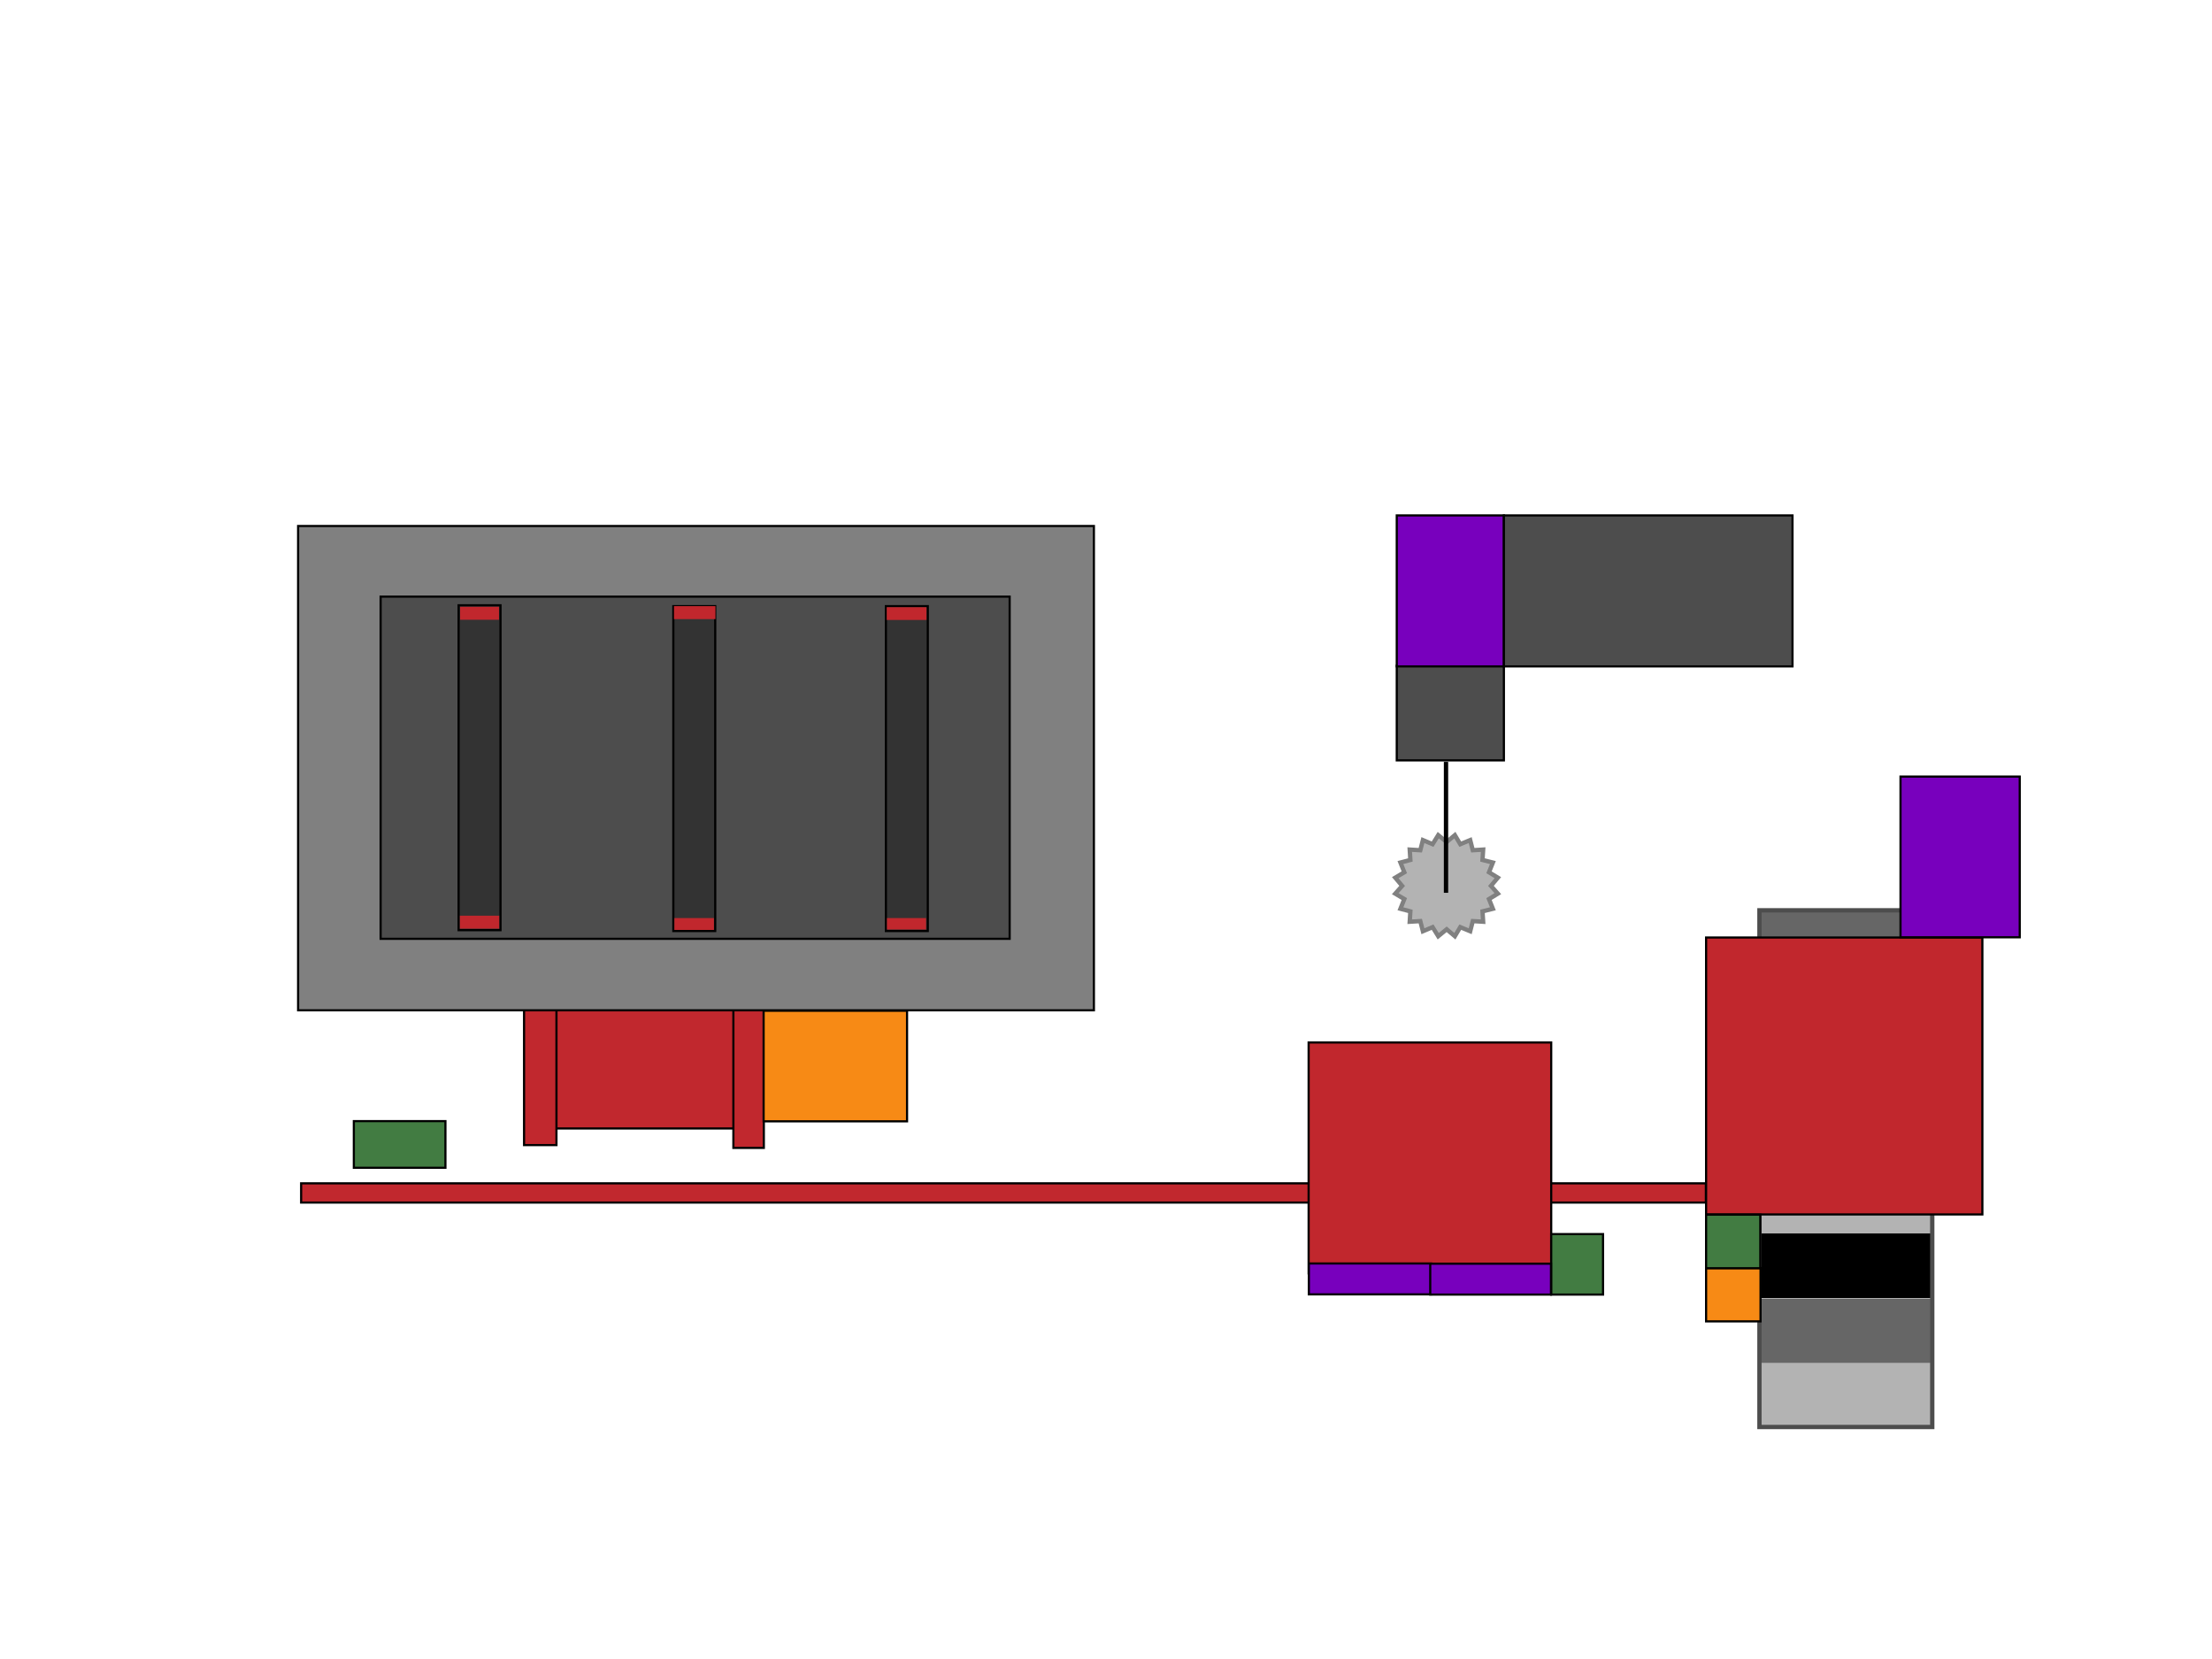
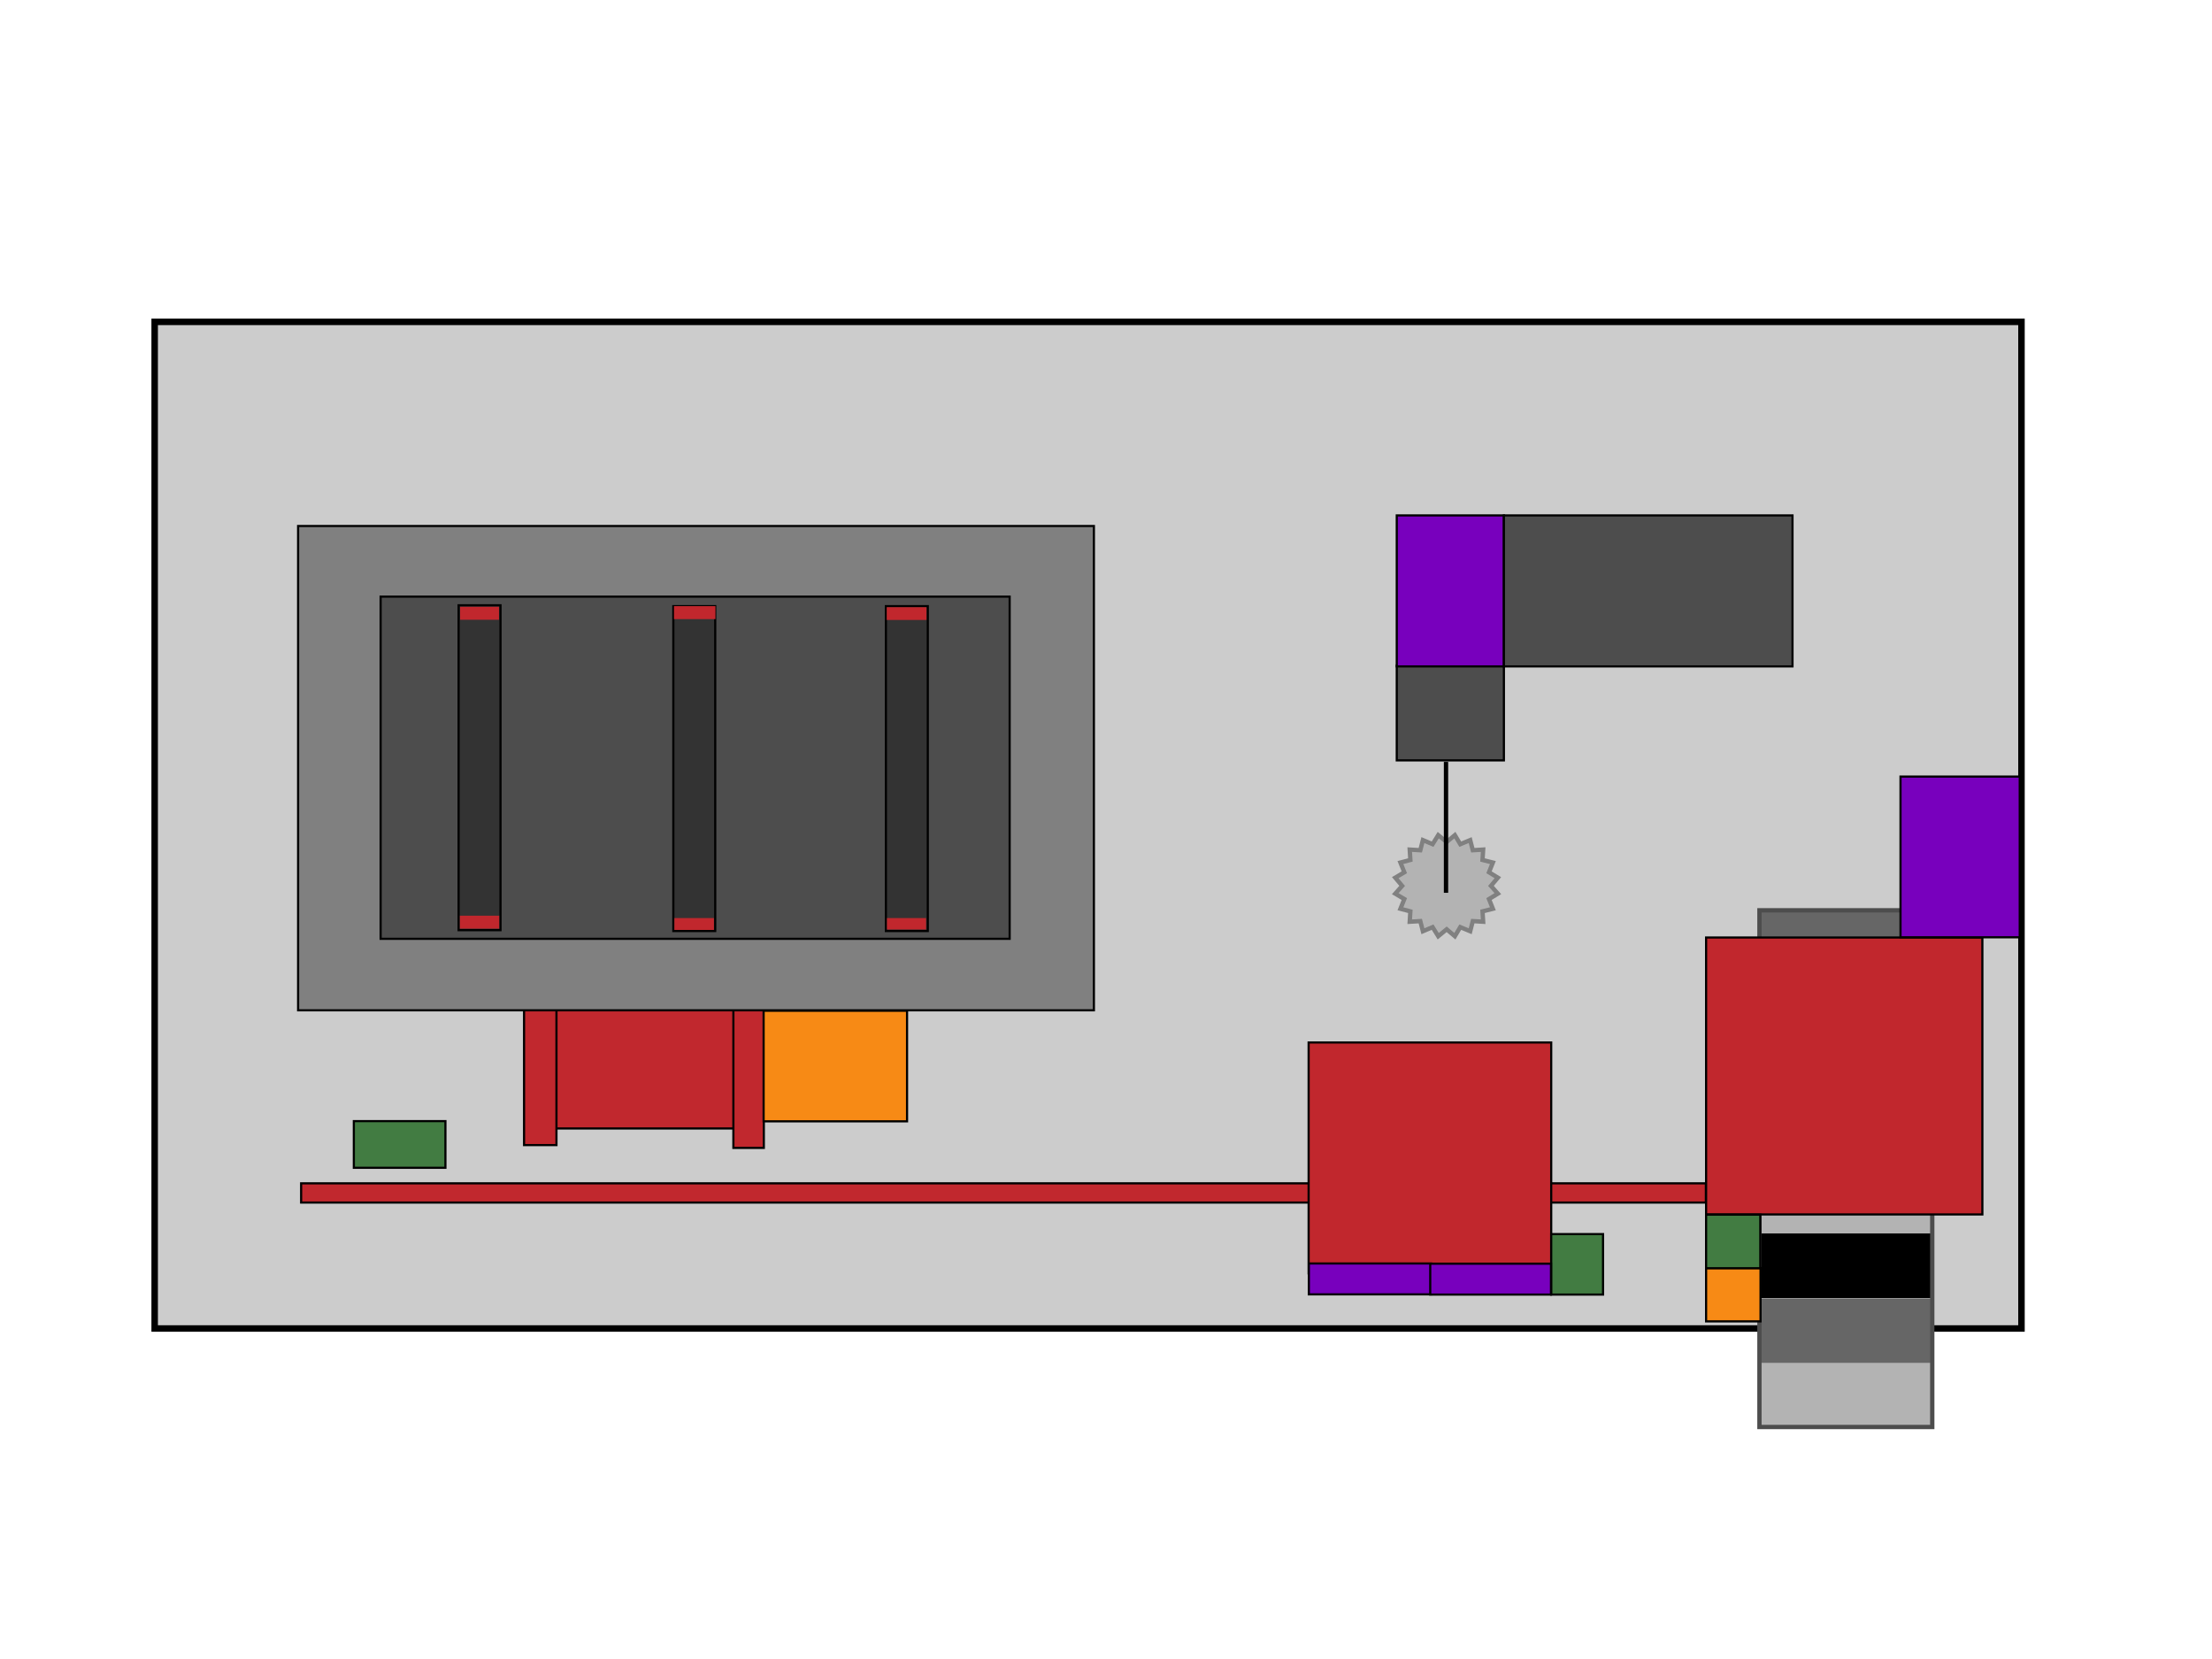
<svg xmlns="http://www.w3.org/2000/svg" version="1.1" id="Obenansicht" x="0px" y="0px" viewBox="0 0 1024 768" style="enable-background:new 0 0 1024 768;" xml:space="preserve">
  <style type="text/css">
- 	.st0{display:none;fill:#CCCCCC;stroke:#000000;stroke-width:3;stroke-miterlimit:10;}
- 	.st1{fill:#B3B3B3;stroke:#808080;stroke-width:2;stroke-miterlimit:10;}
- 	.st2{fill:#4D4D4D;stroke:#000000;stroke-miterlimit:10;}
- 	.st3{fill:#C1282E;stroke:#000000;stroke-miterlimit:10;}
- 	.st4{fill:#808080;stroke:#000000;stroke-miterlimit:10;}
- 	.st5{fill:#333333;stroke:#000000;stroke-miterlimit:10;}
- 	.st6{fill:#C1272D;stroke:#000000;stroke-miterlimit:10;}
- 	.st7{stroke:#000000;stroke-width:2;stroke-miterlimit:10;}
- 	.st8{fill:#B3B3B3;}
- 	.st9{fill:#666666;}
- 	.st10{fill:none;stroke:#4D4D4D;stroke-width:2;stroke-miterlimit:10;}
- 	.st11{fill:#7800BD;stroke:#000000;stroke-miterlimit:10;}
- 	.st12{fill:#F78A15;stroke:#000000;stroke-miterlimit:10;}
- 	.st13{fill:#427C42;stroke:#000000;stroke-miterlimit:10;}
- 	.st14{fill:#C1272D;}
+ 	.brennofen_st0{fill:#CCCCCC;stroke:#000000;stroke-width:3;stroke-miterlimit:10;}
+ 	.brennofen_st1{fill:#B3B3B3;stroke:#808080;stroke-width:2;stroke-miterlimit:10;}
+ 	.brennofen_st2{fill:#4D4D4D;stroke:#000000;stroke-miterlimit:10;}
+ 	.brennofen_st3{fill:#C1282E;stroke:#000000;stroke-miterlimit:10;}
+ 	.brennofen_st4{fill:#808080;stroke:#000000;stroke-miterlimit:10;}
+ 	.brennofen_st5{fill:#333333;stroke:#000000;stroke-miterlimit:10;}
+ 	.brennofen_st6{fill:#C1272D;stroke:#000000;stroke-miterlimit:10;}
+ 	.brennofen_st7{stroke:#000000;stroke-width:2;stroke-miterlimit:10;}
+ 	.brennofen_st8{fill:#B3B3B3;}
+ 	.brennofen_st9{fill:#666666;}
+ 	.brennofen_st10{fill:none;stroke:#4D4D4D;stroke-width:2;stroke-miterlimit:10;}
+ 	.brennofen_st11{fill:#7800BD;stroke:#000000;stroke-miterlimit:10;}
+ 	.brennofen_st12{fill:#F78A15;stroke:#000000;stroke-miterlimit:10;}
+ 	.brennofen_st13{fill:#427C42;stroke:#000000;stroke-miterlimit:10;}
+ 	.brennofen_st14{fill:#C1272D;}
</style>
-   <rect x="71.6" y="149" class="st0" width="864.2" height="466" />
-   <polygon class="st1" points="669.7,389.8 673.5,386.6 676,390.8 680.6,388.9 681.8,393.6 686.6,393.3 686.3,398.1 691.1,399.3   689.3,403.8 693.4,406.3 690.2,410.1 693.4,413.7 689.3,416.2 691.1,420.7 686.3,421.9 686.6,426.7 681.8,426.4 680.6,431.1   676,429.2 673.5,433.4 669.7,430.2 665.8,433.4 663.2,429.2 658.7,431.1 657.5,426.4 652.6,426.7 652.9,421.9 648.3,420.7   650.1,416.2 645.9,413.7 649.1,410.1 645.9,406.3 650.1,403.8 648.3,399.3 652.9,398.1 652.6,393.3 657.5,393.6 658.7,388.9   663.2,390.8 665.8,386.6 " />
-   <rect x="646.6" y="308.2" class="st2" width="49.6" height="43.8" />
-   <rect x="139.4" y="547.8" class="st3" width="650.3" height="8.9" />
-   <rect x="251.9" y="467.6" class="st3" width="95.4" height="54.8" />
-   <rect x="242.6" y="467" class="st3" width="15" height="63.1" />
-   <rect x="339.5" y="467.2" class="st3" width="14.1" height="64.2" />
-   <rect x="138" y="243.5" class="st4" width="368.4" height="224.2" />
-   <rect x="176.2" y="276.2" class="st2" width="291.2" height="158.4" />
-   <rect x="212.3" y="280.2" class="st5" width="19.4" height="150.4" />
-   <rect x="605.8" y="482.6" class="st6" width="112.3" height="106.9" />
-   <line class="st7" x1="669.4" y1="413.3" x2="669.4" y2="352.7" />
-   <rect x="814.9" y="451.4" class="st8" width="80" height="29.9" />
-   <rect x="814.9" y="421.5" class="st9" width="80" height="29.9" />
+   <rect x="71.6" y="149" class="brennofen_st0" width="864.2" height="466" />
+   <polygon class="brennofen_st1" points="669.7,389.8 673.5,386.6 676,390.8 680.6,388.9 681.8,393.6 686.6,393.3 686.3,398.1 691.1,399.3   689.3,403.8 693.4,406.3 690.2,410.1 693.4,413.7 689.3,416.2 691.1,420.7 686.3,421.9 686.6,426.7 681.8,426.4 680.6,431.1   676,429.2 673.5,433.4 669.7,430.2 665.8,433.4 663.2,429.2 658.7,431.1 657.5,426.4 652.6,426.7 652.9,421.9 648.3,420.7   650.1,416.2 645.9,413.7 649.1,410.1 645.9,406.3 650.1,403.8 648.3,399.3 652.9,398.1 652.6,393.3 657.5,393.6 658.7,388.9   663.2,390.8 665.8,386.6 " />
+   <rect x="646.6" y="308.2" class="brennofen_st2" width="49.6" height="43.8" />
+   <rect x="139.4" y="547.8" class="brennofen_st3" width="650.3" height="8.9" />
+   <rect x="251.9" y="467.6" class="brennofen_st3" width="95.4" height="54.8" />
+   <rect x="242.6" y="467" class="brennofen_st3" width="15" height="63.1" />
+   <rect x="339.5" y="467.2" class="brennofen_st3" width="14.1" height="64.2" />
+   <rect x="138" y="243.5" class="brennofen_st4" width="368.4" height="224.2" />
+   <rect x="176.2" y="276.2" class="brennofen_st2" width="291.2" height="158.4" />
+   <rect x="212.3" y="280.2" class="brennofen_st5" width="19.4" height="150.4" />
+   <rect x="605.8" y="482.6" class="brennofen_st6" width="112.3" height="106.9" />
+   <line class="brennofen_st7" x1="669.4" y1="413.3" x2="669.4" y2="352.7" />
+   <rect x="814.9" y="451.4" class="brennofen_st8" width="80" height="29.9" />
+   <rect x="814.9" y="421.5" class="brennofen_st9" width="80" height="29.9" />
  <rect x="814.9" y="481.4" width="80" height="29.9" />
-   <rect x="814.9" y="541.7" class="st8" width="80" height="29.9" />
-   <rect x="814.9" y="511.5" class="st9" width="80" height="29.9" />
+   <rect x="814.9" y="541.7" class="brennofen_st8" width="80" height="29.9" />
+   <rect x="814.9" y="511.5" class="brennofen_st9" width="80" height="29.9" />
  <rect x="814.9" y="571" width="80" height="29.9" />
-   <rect x="814.9" y="631" class="st8" width="80" height="29.9" />
-   <rect x="814.9" y="601.1" class="st9" width="80" height="29.9" />
-   <rect x="814.5" y="421.4" class="st10" width="80" height="239.2" />
-   <rect x="789.8" y="434" class="st6" width="127.9" height="128.2" />
-   <rect x="879.8" y="359.5" class="st11" width="55.2" height="74.4" />
-   <rect x="789.8" y="587" class="st12" width="25.2" height="24.7" />
-   <rect x="163.8" y="519" class="st13" width="42.4" height="21.6" />
-   <rect x="353.5" y="467.9" class="st12" width="66.4" height="51.2" />
-   <rect x="410.1" y="280.6" class="st5" width="19.4" height="150.4" />
-   <rect x="311.7" y="280.6" class="st5" width="19.4" height="150.4" />
-   <rect x="213" y="280.9" class="st14" width="18" height="6" />
-   <rect x="410.6" y="425" class="st14" width="18.1" height="5.3" />
-   <rect x="410.5" y="281.1" class="st14" width="18.4" height="5.9" />
-   <rect x="312.2" y="425" class="st14" width="18.3" height="5.5" />
-   <rect x="312" y="280.6" class="st14" width="19.2" height="6" />
-   <rect x="212.9" y="423.9" class="st14" width="18.2" height="6" />
-   <rect x="718.1" y="571.3" class="st13" width="24" height="28" />
-   <rect x="605.9" y="584.9" class="st11" width="56.6" height="14.3" />
-   <rect x="662.1" y="585" class="st11" width="55.9" height="14.3" />
-   <rect x="789.8" y="562.3" class="st13" width="25.1" height="24.8" />
-   <rect x="646.6" y="238.6" class="st11" width="49.6" height="69.9" />
-   <rect x="696.2" y="238.6" class="st2" width="133.6" height="69.9" />
+   <rect x="814.9" y="631" class="brennofen_st8" width="80" height="29.9" />
+   <rect x="814.9" y="601.1" class="brennofen_st9" width="80" height="29.9" />
+   <rect x="814.5" y="421.4" class="brennofen_st10" width="80" height="239.2" />
+   <rect x="789.8" y="434" class="brennofen_st6" width="127.9" height="128.2" />
+   <rect x="879.8" y="359.5" class="brennofen_st11" width="55.2" height="74.4" />
+   <rect x="789.8" y="587" class="brennofen_st12" width="25.2" height="24.7" />
+   <rect x="163.8" y="519" class="brennofen_st13" width="42.4" height="21.6" />
+   <rect x="353.5" y="467.9" class="brennofen_st12" width="66.4" height="51.2" />
+   <rect x="410.1" y="280.6" class="brennofen_st5" width="19.4" height="150.4" />
+   <rect x="311.7" y="280.6" class="brennofen_st5" width="19.4" height="150.4" />
+   <rect x="213" y="280.9" class="brennofen_st14" width="18" height="6" />
+   <rect x="410.6" y="425" class="brennofen_st14" width="18.1" height="5.3" />
+   <rect x="410.5" y="281.1" class="brennofen_st14" width="18.4" height="5.9" />
+   <rect x="312.2" y="425" class="brennofen_st14" width="18.3" height="5.5" />
+   <rect x="312" y="280.6" class="brennofen_st14" width="19.2" height="6" />
+   <rect x="212.9" y="423.9" class="brennofen_st14" width="18.2" height="6" />
+   <rect x="718.1" y="571.3" class="brennofen_st13" width="24" height="28" />
+   <rect x="605.9" y="584.9" class="brennofen_st11" width="56.6" height="14.3" />
+   <rect x="662.1" y="585" class="brennofen_st11" width="55.9" height="14.3" />
+   <rect x="789.8" y="562.3" class="brennofen_st13" width="25.1" height="24.8" />
+   <rect x="646.6" y="238.6" class="brennofen_st11" width="49.6" height="69.9" />
+   <rect x="696.2" y="238.6" class="brennofen_st2" width="133.6" height="69.9" />
</svg>
